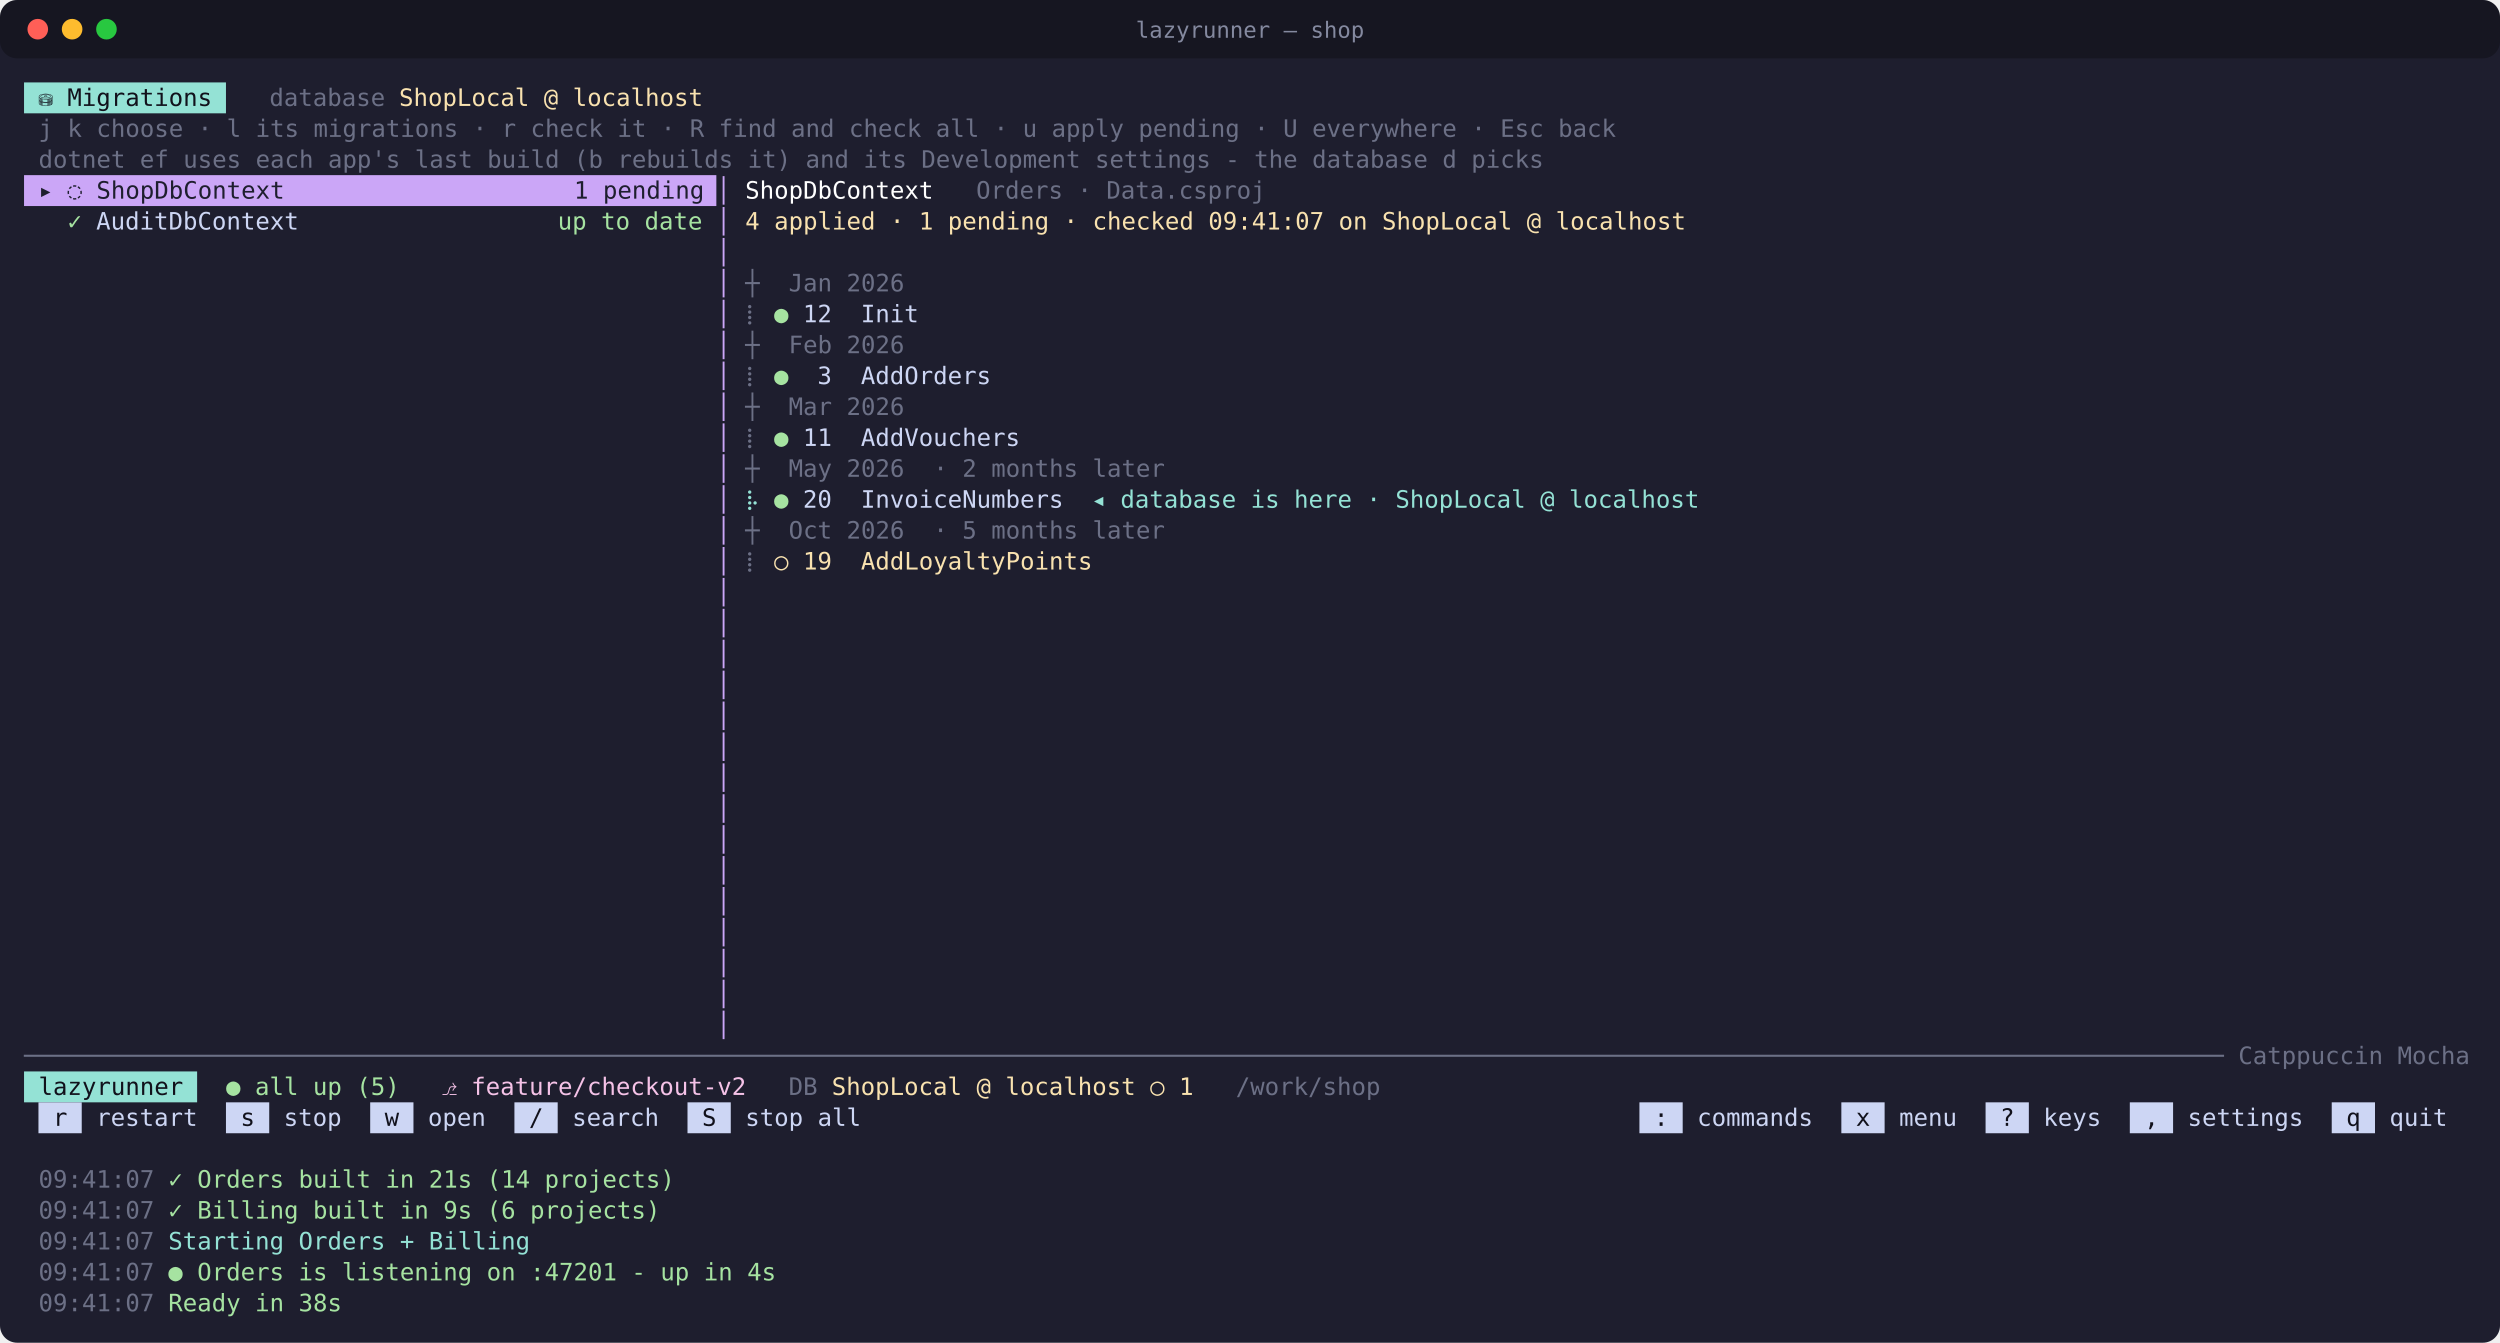
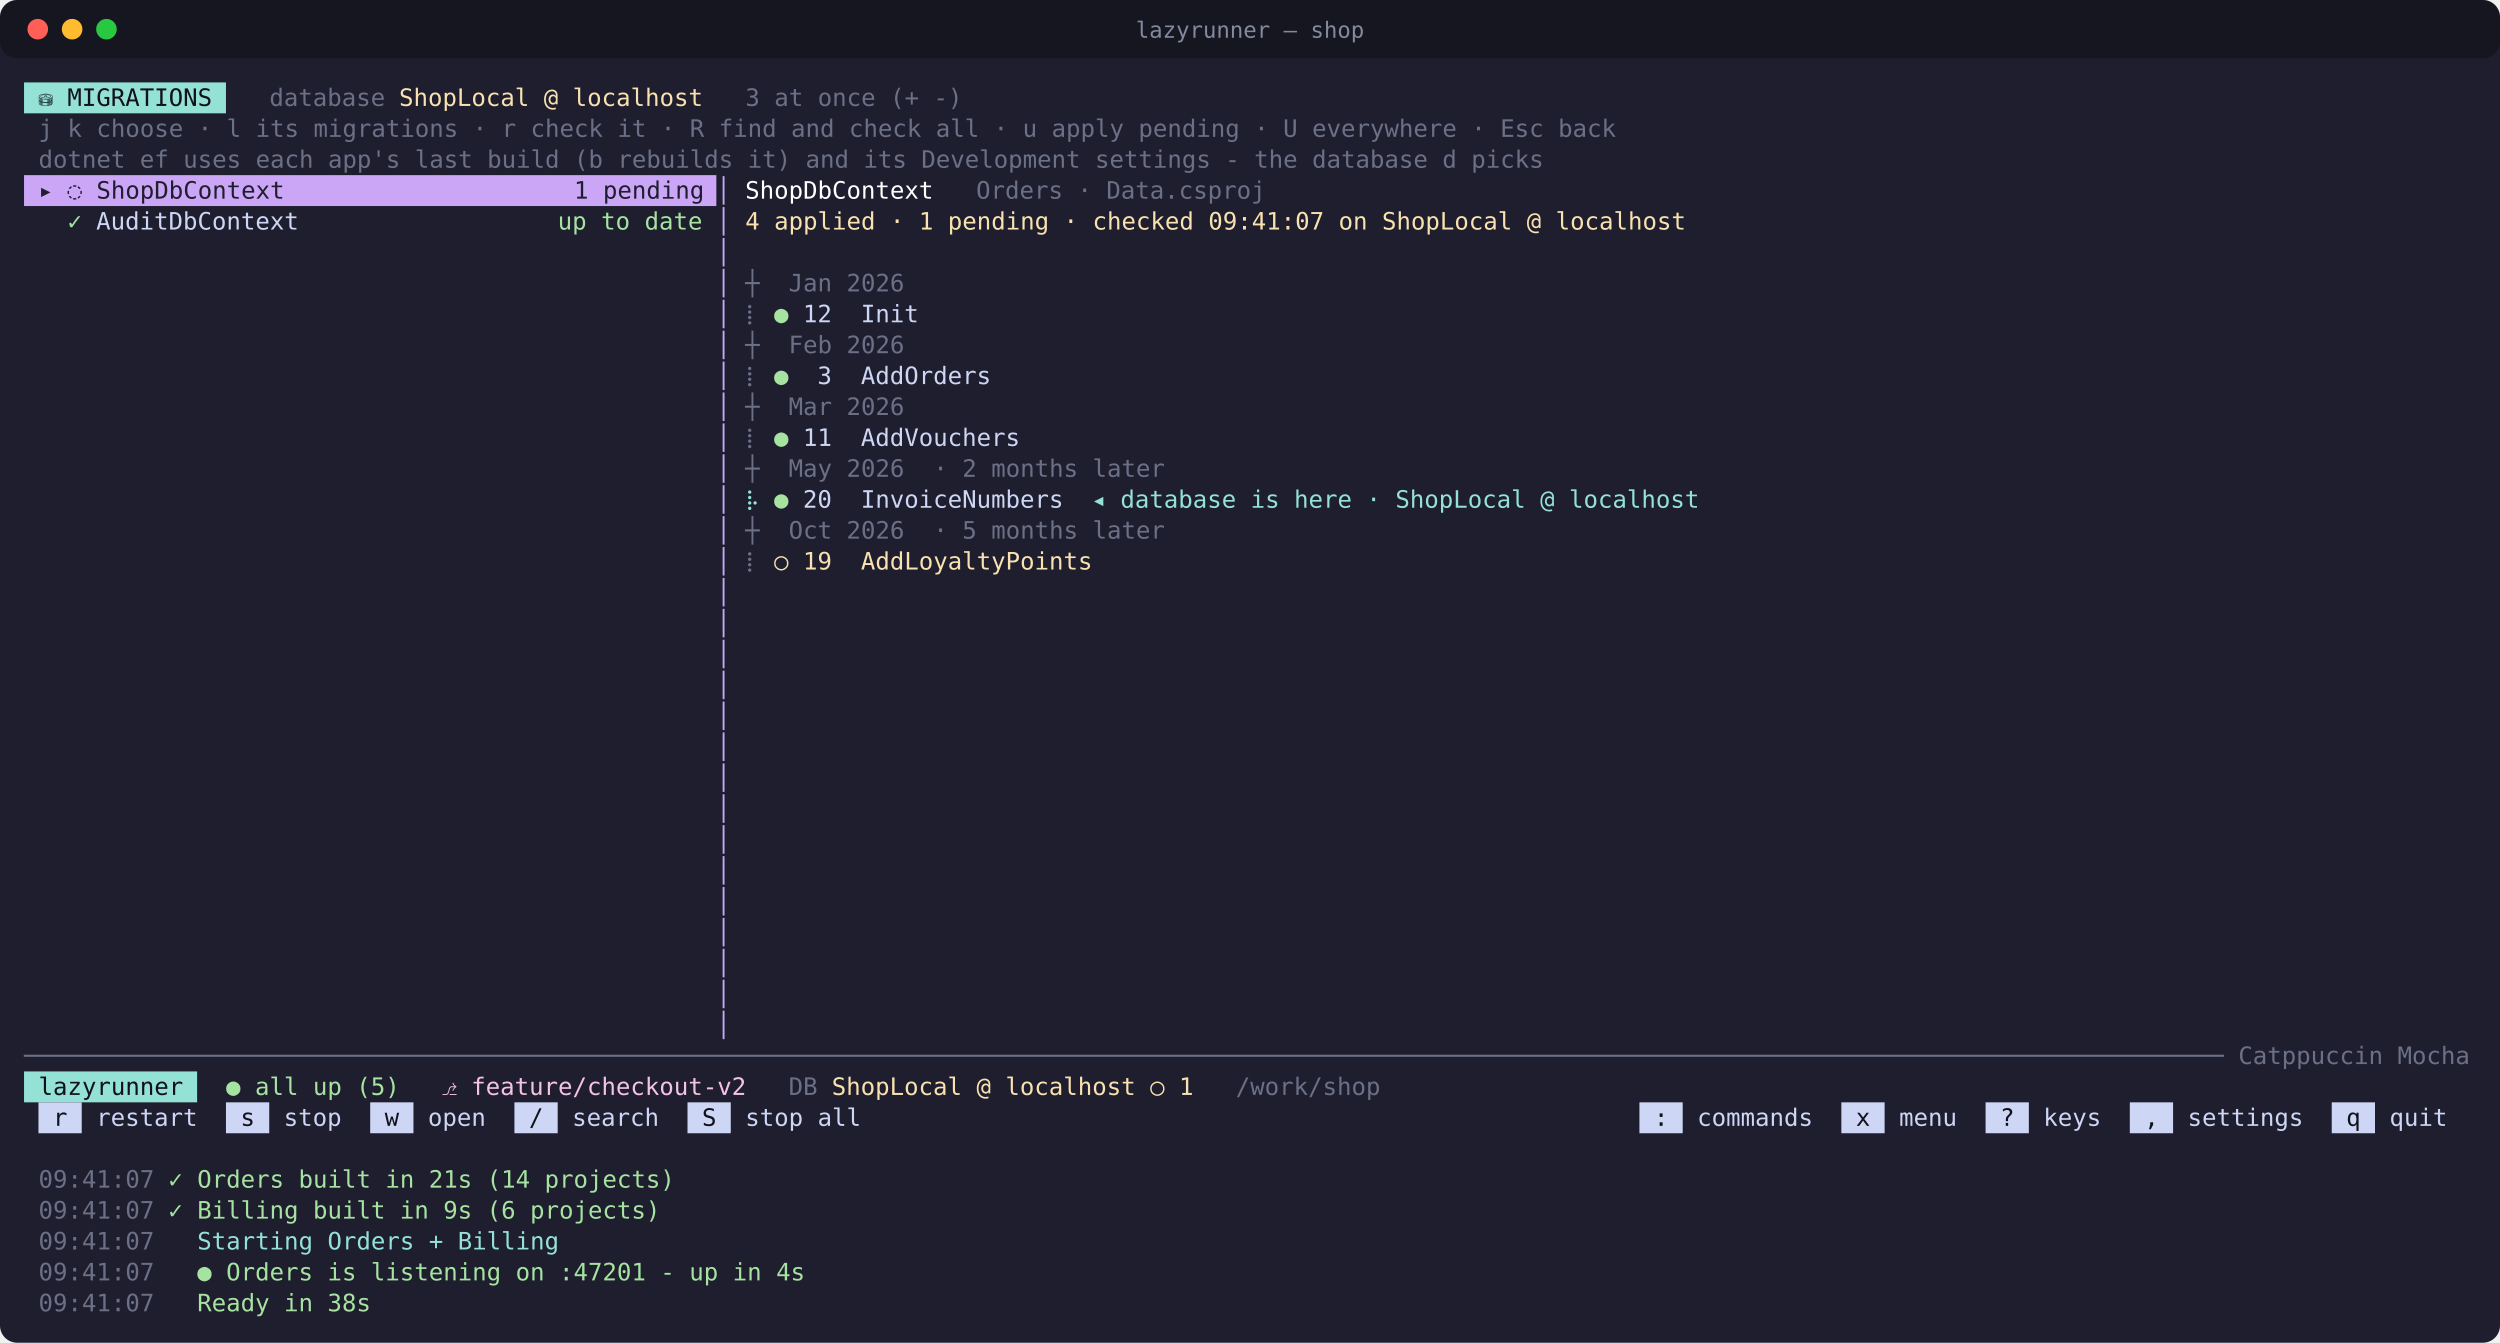
<svg xmlns="http://www.w3.org/2000/svg" width="1456" height="782" viewBox="0 0 1456 782" font-family="'Cascadia Mono', 'Cascadia Code', Consolas, 'DejaVu Sans Mono', Menlo, monospace" font-size="14">
  <rect width="100%" height="100%" rx="10" fill="#1e1e2e" />
  <rect width="100%" height="34" rx="10" fill="#000000" fill-opacity="0.28" />
  <circle cx="22" cy="17" r="6" fill="#ff5f57" />
  <circle cx="42" cy="17" r="6" fill="#febc2e" />
  <circle cx="62" cy="17" r="6" fill="#28c840" />
  <text x="728" y="22" fill="#cdd6f4" fill-opacity="0.6" font-size="13" text-anchor="middle">lazyrunner — shop</text>
  <rect x="14.0" y="48.0" width="117.6" height="18" fill="#94e2d5" />
-   <text x="14.0" y="61.7" fill="#11111b" textLength="117.6" lengthAdjust="spacingAndGlyphs" xml:space="preserve"> ⛁ Migrations </text>
+   <text x="14.0" y="61.7" fill="#11111b" textLength="117.6" lengthAdjust="spacingAndGlyphs" xml:space="preserve"> ⛁ MIGRATIONS </text>
  <text x="131.6" y="61.7" fill="#6c7086" textLength="100.8" lengthAdjust="spacingAndGlyphs" xml:space="preserve">   database </text>
  <text x="232.4" y="61.7" fill="#f9e2af" textLength="176.4" lengthAdjust="spacingAndGlyphs" xml:space="preserve">ShopLocal @ localhost</text>
-   <text x="14.0" y="79.7" fill="#6c7086" textLength="924.0" lengthAdjust="spacingAndGlyphs" xml:space="preserve"> j k choose · l its migrations · r check it · R find and check all · u apply pending · U everywhere · Esc back</text>
+   <text x="408.8" y="61.7" fill="#6c7086" textLength="151.2" lengthAdjust="spacingAndGlyphs" xml:space="preserve">   3 at once (+ -)</text>
+   <text x="14.0" y="79.7" fill="#6c7086" textLength="1428.0" lengthAdjust="spacingAndGlyphs" xml:space="preserve"> j k choose · l its migrations · r check it · R find and check all · u apply pending · U everywhere · Esc back                                                            </text>
  <text x="14.0" y="97.7" fill="#6c7086" textLength="882.0" lengthAdjust="spacingAndGlyphs" xml:space="preserve"> dotnet ef uses each app's last build (b rebuilds it) and its Development settings - the database d picks</text>
  <rect x="14.0" y="102.0" width="403.2" height="18" fill="#cba6f7" />
  <text x="14.0" y="115.7" fill="#1e1e2e" textLength="403.2" lengthAdjust="spacingAndGlyphs" xml:space="preserve"> ▸ ◌ ShopDbContext                    1 pending </text>
  <text x="417.2" y="115.7" fill="#cba6f7" textLength="16.8" lengthAdjust="spacingAndGlyphs" xml:space="preserve">│ </text>
  <text x="434.0" y="115.7" fill="#ffffff" textLength="109.2" lengthAdjust="spacingAndGlyphs" xml:space="preserve">ShopDbContext</text>
  <text x="543.2" y="115.7" fill="#6c7086" textLength="193.2" lengthAdjust="spacingAndGlyphs" xml:space="preserve">   Orders · Data.csproj</text>
  <text x="14.0" y="133.7" fill="#a6e3a1" textLength="42.0" lengthAdjust="spacingAndGlyphs" xml:space="preserve">   ✓ </text>
  <text x="56.0" y="133.7" fill="#cdd6f4" textLength="268.8" lengthAdjust="spacingAndGlyphs" xml:space="preserve">AuditDbContext                  </text>
  <text x="324.8" y="133.7" fill="#a6e3a1" textLength="84.0" lengthAdjust="spacingAndGlyphs" xml:space="preserve">up to date</text>
  <text x="417.2" y="133.7" fill="#cba6f7" textLength="16.8" lengthAdjust="spacingAndGlyphs" xml:space="preserve">│ </text>
  <text x="434.0" y="133.7" fill="#f9e2af" textLength="546.0" lengthAdjust="spacingAndGlyphs" xml:space="preserve">4 applied · 1 pending · checked 09:41:07 on ShopLocal @ localhost</text>
  <text x="417.2" y="151.7" fill="#cba6f7" textLength="16.8" lengthAdjust="spacingAndGlyphs" xml:space="preserve">│ </text>
  <text x="417.2" y="169.7" fill="#cba6f7" textLength="16.8" lengthAdjust="spacingAndGlyphs" xml:space="preserve">│ </text>
  <text x="434.0" y="169.7" fill="#6c7086" textLength="92.4" lengthAdjust="spacingAndGlyphs" xml:space="preserve">┼  Jan 2026</text>
  <text x="417.2" y="187.7" fill="#cba6f7" textLength="16.8" lengthAdjust="spacingAndGlyphs" xml:space="preserve">│ </text>
  <text x="434.0" y="187.7" fill="#6c7086" textLength="16.8" lengthAdjust="spacingAndGlyphs" xml:space="preserve">⡇ </text>
  <text x="450.8" y="187.7" fill="#a6e3a1" textLength="8.4" lengthAdjust="spacingAndGlyphs" xml:space="preserve">●</text>
  <text x="459.2" y="187.7" fill="#cdd6f4" textLength="982.8" lengthAdjust="spacingAndGlyphs" xml:space="preserve"> 12  Init                                                                                                            </text>
  <text x="417.2" y="205.7" fill="#cba6f7" textLength="16.8" lengthAdjust="spacingAndGlyphs" xml:space="preserve">│ </text>
  <text x="434.0" y="205.7" fill="#6c7086" textLength="92.4" lengthAdjust="spacingAndGlyphs" xml:space="preserve">┼  Feb 2026</text>
  <text x="417.2" y="223.7" fill="#cba6f7" textLength="16.8" lengthAdjust="spacingAndGlyphs" xml:space="preserve">│ </text>
  <text x="434.0" y="223.7" fill="#6c7086" textLength="16.8" lengthAdjust="spacingAndGlyphs" xml:space="preserve">⡇ </text>
  <text x="450.8" y="223.7" fill="#a6e3a1" textLength="8.4" lengthAdjust="spacingAndGlyphs" xml:space="preserve">●</text>
  <text x="459.2" y="223.7" fill="#cdd6f4" textLength="982.8" lengthAdjust="spacingAndGlyphs" xml:space="preserve">  3  AddOrders                                                                                                       </text>
  <text x="417.2" y="241.7" fill="#cba6f7" textLength="16.8" lengthAdjust="spacingAndGlyphs" xml:space="preserve">│ </text>
  <text x="434.0" y="241.7" fill="#6c7086" textLength="92.4" lengthAdjust="spacingAndGlyphs" xml:space="preserve">┼  Mar 2026</text>
  <text x="417.2" y="259.7" fill="#cba6f7" textLength="16.8" lengthAdjust="spacingAndGlyphs" xml:space="preserve">│ </text>
  <text x="434.0" y="259.7" fill="#6c7086" textLength="16.8" lengthAdjust="spacingAndGlyphs" xml:space="preserve">⡇ </text>
  <text x="450.8" y="259.7" fill="#a6e3a1" textLength="8.4" lengthAdjust="spacingAndGlyphs" xml:space="preserve">●</text>
  <text x="459.2" y="259.7" fill="#cdd6f4" textLength="982.8" lengthAdjust="spacingAndGlyphs" xml:space="preserve"> 11  AddVouchers                                                                                                     </text>
  <text x="417.2" y="277.7" fill="#cba6f7" textLength="16.8" lengthAdjust="spacingAndGlyphs" xml:space="preserve">│ </text>
  <text x="434.0" y="277.7" fill="#6c7086" textLength="243.6" lengthAdjust="spacingAndGlyphs" xml:space="preserve">┼  May 2026  · 2 months later</text>
  <text x="417.2" y="295.7" fill="#cba6f7" textLength="16.8" lengthAdjust="spacingAndGlyphs" xml:space="preserve">│ </text>
  <text x="434.0" y="295.7" fill="#94e2d5" textLength="16.8" lengthAdjust="spacingAndGlyphs" xml:space="preserve">⡧ </text>
  <text x="450.8" y="295.7" fill="#a6e3a1" textLength="8.4" lengthAdjust="spacingAndGlyphs" xml:space="preserve">●</text>
  <text x="459.2" y="295.7" fill="#cdd6f4" textLength="159.6" lengthAdjust="spacingAndGlyphs" xml:space="preserve"> 20  InvoiceNumbers</text>
  <text x="618.8" y="295.7" fill="#94e2d5" textLength="369.6" lengthAdjust="spacingAndGlyphs" xml:space="preserve">  ◂ database is here · ShopLocal @ localhost</text>
  <text x="417.2" y="313.7" fill="#cba6f7" textLength="16.8" lengthAdjust="spacingAndGlyphs" xml:space="preserve">│ </text>
  <text x="434.0" y="313.7" fill="#6c7086" textLength="243.6" lengthAdjust="spacingAndGlyphs" xml:space="preserve">┼  Oct 2026  · 5 months later</text>
  <text x="417.2" y="331.7" fill="#cba6f7" textLength="16.8" lengthAdjust="spacingAndGlyphs" xml:space="preserve">│ </text>
  <text x="434.0" y="331.7" fill="#6c7086" textLength="16.8" lengthAdjust="spacingAndGlyphs" xml:space="preserve">⡇ </text>
  <text x="450.8" y="331.7" fill="#f9e2af" textLength="184.8" lengthAdjust="spacingAndGlyphs" xml:space="preserve">○ 19  AddLoyaltyPoints</text>
  <text x="417.2" y="349.7" fill="#cba6f7" textLength="16.8" lengthAdjust="spacingAndGlyphs" xml:space="preserve">│ </text>
  <text x="417.2" y="367.7" fill="#cba6f7" textLength="16.8" lengthAdjust="spacingAndGlyphs" xml:space="preserve">│ </text>
  <text x="417.2" y="385.7" fill="#cba6f7" textLength="16.8" lengthAdjust="spacingAndGlyphs" xml:space="preserve">│ </text>
  <text x="417.2" y="403.7" fill="#cba6f7" textLength="16.8" lengthAdjust="spacingAndGlyphs" xml:space="preserve">│ </text>
  <text x="417.2" y="421.7" fill="#cba6f7" textLength="16.8" lengthAdjust="spacingAndGlyphs" xml:space="preserve">│ </text>
  <text x="417.2" y="439.7" fill="#cba6f7" textLength="16.8" lengthAdjust="spacingAndGlyphs" xml:space="preserve">│ </text>
  <text x="417.2" y="457.7" fill="#cba6f7" textLength="16.8" lengthAdjust="spacingAndGlyphs" xml:space="preserve">│ </text>
  <text x="417.2" y="475.7" fill="#cba6f7" textLength="16.8" lengthAdjust="spacingAndGlyphs" xml:space="preserve">│ </text>
  <text x="417.2" y="493.7" fill="#cba6f7" textLength="16.8" lengthAdjust="spacingAndGlyphs" xml:space="preserve">│ </text>
  <text x="417.2" y="511.7" fill="#cba6f7" textLength="16.8" lengthAdjust="spacingAndGlyphs" xml:space="preserve">│ </text>
  <text x="417.2" y="529.7" fill="#cba6f7" textLength="16.8" lengthAdjust="spacingAndGlyphs" xml:space="preserve">│ </text>
  <text x="417.2" y="547.7" fill="#cba6f7" textLength="16.8" lengthAdjust="spacingAndGlyphs" xml:space="preserve">│ </text>
  <text x="417.2" y="565.7" fill="#cba6f7" textLength="16.8" lengthAdjust="spacingAndGlyphs" xml:space="preserve">│ </text>
  <text x="417.2" y="583.7" fill="#cba6f7" textLength="16.8" lengthAdjust="spacingAndGlyphs" xml:space="preserve">│ </text>
  <text x="417.2" y="601.7" fill="#cba6f7" textLength="16.8" lengthAdjust="spacingAndGlyphs" xml:space="preserve">│ </text>
  <text x="14.0" y="619.7" fill="#6c7086" textLength="1428.0" lengthAdjust="spacingAndGlyphs" xml:space="preserve">──────────────────────────────────────────────────────────────────────────────────────────────────────────────────────────────────────────────────────── Catppuccin Mocha </text>
  <rect x="14.0" y="624.0" width="100.8" height="18" fill="#94e2d5" />
  <text x="14.0" y="637.7" fill="#11111b" textLength="100.8" lengthAdjust="spacingAndGlyphs" xml:space="preserve"> lazyrunner </text>
  <text x="114.8" y="637.7" fill="#a6e3a1" textLength="117.6" lengthAdjust="spacingAndGlyphs" xml:space="preserve">  ● all up (5)</text>
  <text x="232.4" y="637.7" fill="#f5c2e7" textLength="201.6" lengthAdjust="spacingAndGlyphs" xml:space="preserve">   ⎇ feature/checkout-v2</text>
  <text x="434.0" y="637.7" fill="#6c7086" textLength="50.4" lengthAdjust="spacingAndGlyphs" xml:space="preserve">   DB </text>
  <text x="484.4" y="637.7" fill="#f9e2af" textLength="210.0" lengthAdjust="spacingAndGlyphs" xml:space="preserve">ShopLocal @ localhost ○ 1</text>
  <text x="694.4" y="637.7" fill="#6c7086" textLength="109.2" lengthAdjust="spacingAndGlyphs" xml:space="preserve">   /work/shop</text>
  <rect x="22.4" y="642.0" width="25.2" height="18" fill="#cdd6f4" />
  <rect x="131.6" y="642.0" width="25.2" height="18" fill="#cdd6f4" />
  <rect x="215.6" y="642.0" width="25.2" height="18" fill="#cdd6f4" />
  <rect x="299.6" y="642.0" width="25.2" height="18" fill="#cdd6f4" />
  <rect x="400.4" y="642.0" width="25.2" height="18" fill="#cdd6f4" />
  <rect x="954.8" y="642.0" width="25.2" height="18" fill="#cdd6f4" />
  <rect x="1072.4" y="642.0" width="25.2" height="18" fill="#cdd6f4" />
  <rect x="1156.4" y="642.0" width="25.2" height="18" fill="#cdd6f4" />
  <rect x="1240.4" y="642.0" width="25.2" height="18" fill="#cdd6f4" />
  <rect x="1358.0" y="642.0" width="25.2" height="18" fill="#cdd6f4" />
  <text x="22.4" y="655.7" fill="#11111b" textLength="25.2" lengthAdjust="spacingAndGlyphs" xml:space="preserve"> r </text>
  <text x="47.6" y="655.7" fill="#cdd6f4" textLength="84.0" lengthAdjust="spacingAndGlyphs" xml:space="preserve"> restart  </text>
  <text x="131.6" y="655.7" fill="#11111b" textLength="25.2" lengthAdjust="spacingAndGlyphs" xml:space="preserve"> s </text>
  <text x="156.8" y="655.7" fill="#cdd6f4" textLength="58.8" lengthAdjust="spacingAndGlyphs" xml:space="preserve"> stop  </text>
  <text x="215.6" y="655.7" fill="#11111b" textLength="25.2" lengthAdjust="spacingAndGlyphs" xml:space="preserve"> w </text>
  <text x="240.8" y="655.7" fill="#cdd6f4" textLength="58.8" lengthAdjust="spacingAndGlyphs" xml:space="preserve"> open  </text>
  <text x="299.6" y="655.7" fill="#11111b" textLength="25.2" lengthAdjust="spacingAndGlyphs" xml:space="preserve"> / </text>
  <text x="324.8" y="655.7" fill="#cdd6f4" textLength="75.6" lengthAdjust="spacingAndGlyphs" xml:space="preserve"> search  </text>
  <text x="400.4" y="655.7" fill="#11111b" textLength="25.2" lengthAdjust="spacingAndGlyphs" xml:space="preserve"> S </text>
  <text x="425.6" y="655.7" fill="#cdd6f4" textLength="529.2" lengthAdjust="spacingAndGlyphs" xml:space="preserve"> stop all                                                      </text>
  <text x="954.8" y="655.7" fill="#11111b" textLength="25.2" lengthAdjust="spacingAndGlyphs" xml:space="preserve"> : </text>
  <text x="980.0" y="655.7" fill="#cdd6f4" textLength="92.4" lengthAdjust="spacingAndGlyphs" xml:space="preserve"> commands  </text>
  <text x="1072.4" y="655.7" fill="#11111b" textLength="25.2" lengthAdjust="spacingAndGlyphs" xml:space="preserve"> x </text>
  <text x="1097.6" y="655.7" fill="#cdd6f4" textLength="58.8" lengthAdjust="spacingAndGlyphs" xml:space="preserve"> menu  </text>
  <text x="1156.4" y="655.7" fill="#11111b" textLength="25.2" lengthAdjust="spacingAndGlyphs" xml:space="preserve"> ? </text>
  <text x="1181.6" y="655.7" fill="#cdd6f4" textLength="58.8" lengthAdjust="spacingAndGlyphs" xml:space="preserve"> keys  </text>
  <text x="1240.4" y="655.7" fill="#11111b" textLength="25.2" lengthAdjust="spacingAndGlyphs" xml:space="preserve"> , </text>
  <text x="1265.6" y="655.7" fill="#cdd6f4" textLength="92.4" lengthAdjust="spacingAndGlyphs" xml:space="preserve"> settings  </text>
  <text x="1358.0" y="655.7" fill="#11111b" textLength="25.2" lengthAdjust="spacingAndGlyphs" xml:space="preserve"> q </text>
  <text x="1383.2" y="655.7" fill="#cdd6f4" textLength="58.8" lengthAdjust="spacingAndGlyphs" xml:space="preserve"> quit  </text>
  <text x="14.0" y="691.7" fill="#6c7086" textLength="84.0" lengthAdjust="spacingAndGlyphs" xml:space="preserve"> 09:41:07 </text>
  <text x="98.0" y="691.7" fill="#a6e3a1" textLength="294.0" lengthAdjust="spacingAndGlyphs" xml:space="preserve">✓ Orders built in 21s (14 projects)</text>
  <text x="14.0" y="709.7" fill="#6c7086" textLength="84.0" lengthAdjust="spacingAndGlyphs" xml:space="preserve"> 09:41:07 </text>
  <text x="98.0" y="709.7" fill="#a6e3a1" textLength="285.6" lengthAdjust="spacingAndGlyphs" xml:space="preserve">✓ Billing built in 9s (6 projects)</text>
  <text x="14.0" y="727.7" fill="#6c7086" textLength="84.0" lengthAdjust="spacingAndGlyphs" xml:space="preserve"> 09:41:07 </text>
-   <text x="98.0" y="727.7" fill="#94e2d5" textLength="210.0" lengthAdjust="spacingAndGlyphs" xml:space="preserve">Starting Orders + Billing</text>
+   <text x="98.0" y="727.7" fill="#94e2d5" textLength="226.8" lengthAdjust="spacingAndGlyphs" xml:space="preserve">  Starting Orders + Billing</text>
  <text x="14.0" y="745.7" fill="#6c7086" textLength="84.0" lengthAdjust="spacingAndGlyphs" xml:space="preserve"> 09:41:07 </text>
-   <text x="98.0" y="745.7" fill="#a6e3a1" textLength="352.8" lengthAdjust="spacingAndGlyphs" xml:space="preserve">● Orders is listening on :47201 - up in 4s</text>
+   <text x="98.0" y="745.7" fill="#a6e3a1" textLength="369.6" lengthAdjust="spacingAndGlyphs" xml:space="preserve">  ● Orders is listening on :47201 - up in 4s</text>
  <text x="14.0" y="763.7" fill="#6c7086" textLength="84.0" lengthAdjust="spacingAndGlyphs" xml:space="preserve"> 09:41:07 </text>
-   <text x="98.0" y="763.7" fill="#a6e3a1" textLength="100.8" lengthAdjust="spacingAndGlyphs" xml:space="preserve">Ready in 38s</text>
+   <text x="98.0" y="763.7" fill="#a6e3a1" textLength="117.6" lengthAdjust="spacingAndGlyphs" xml:space="preserve">  Ready in 38s</text>
</svg>
